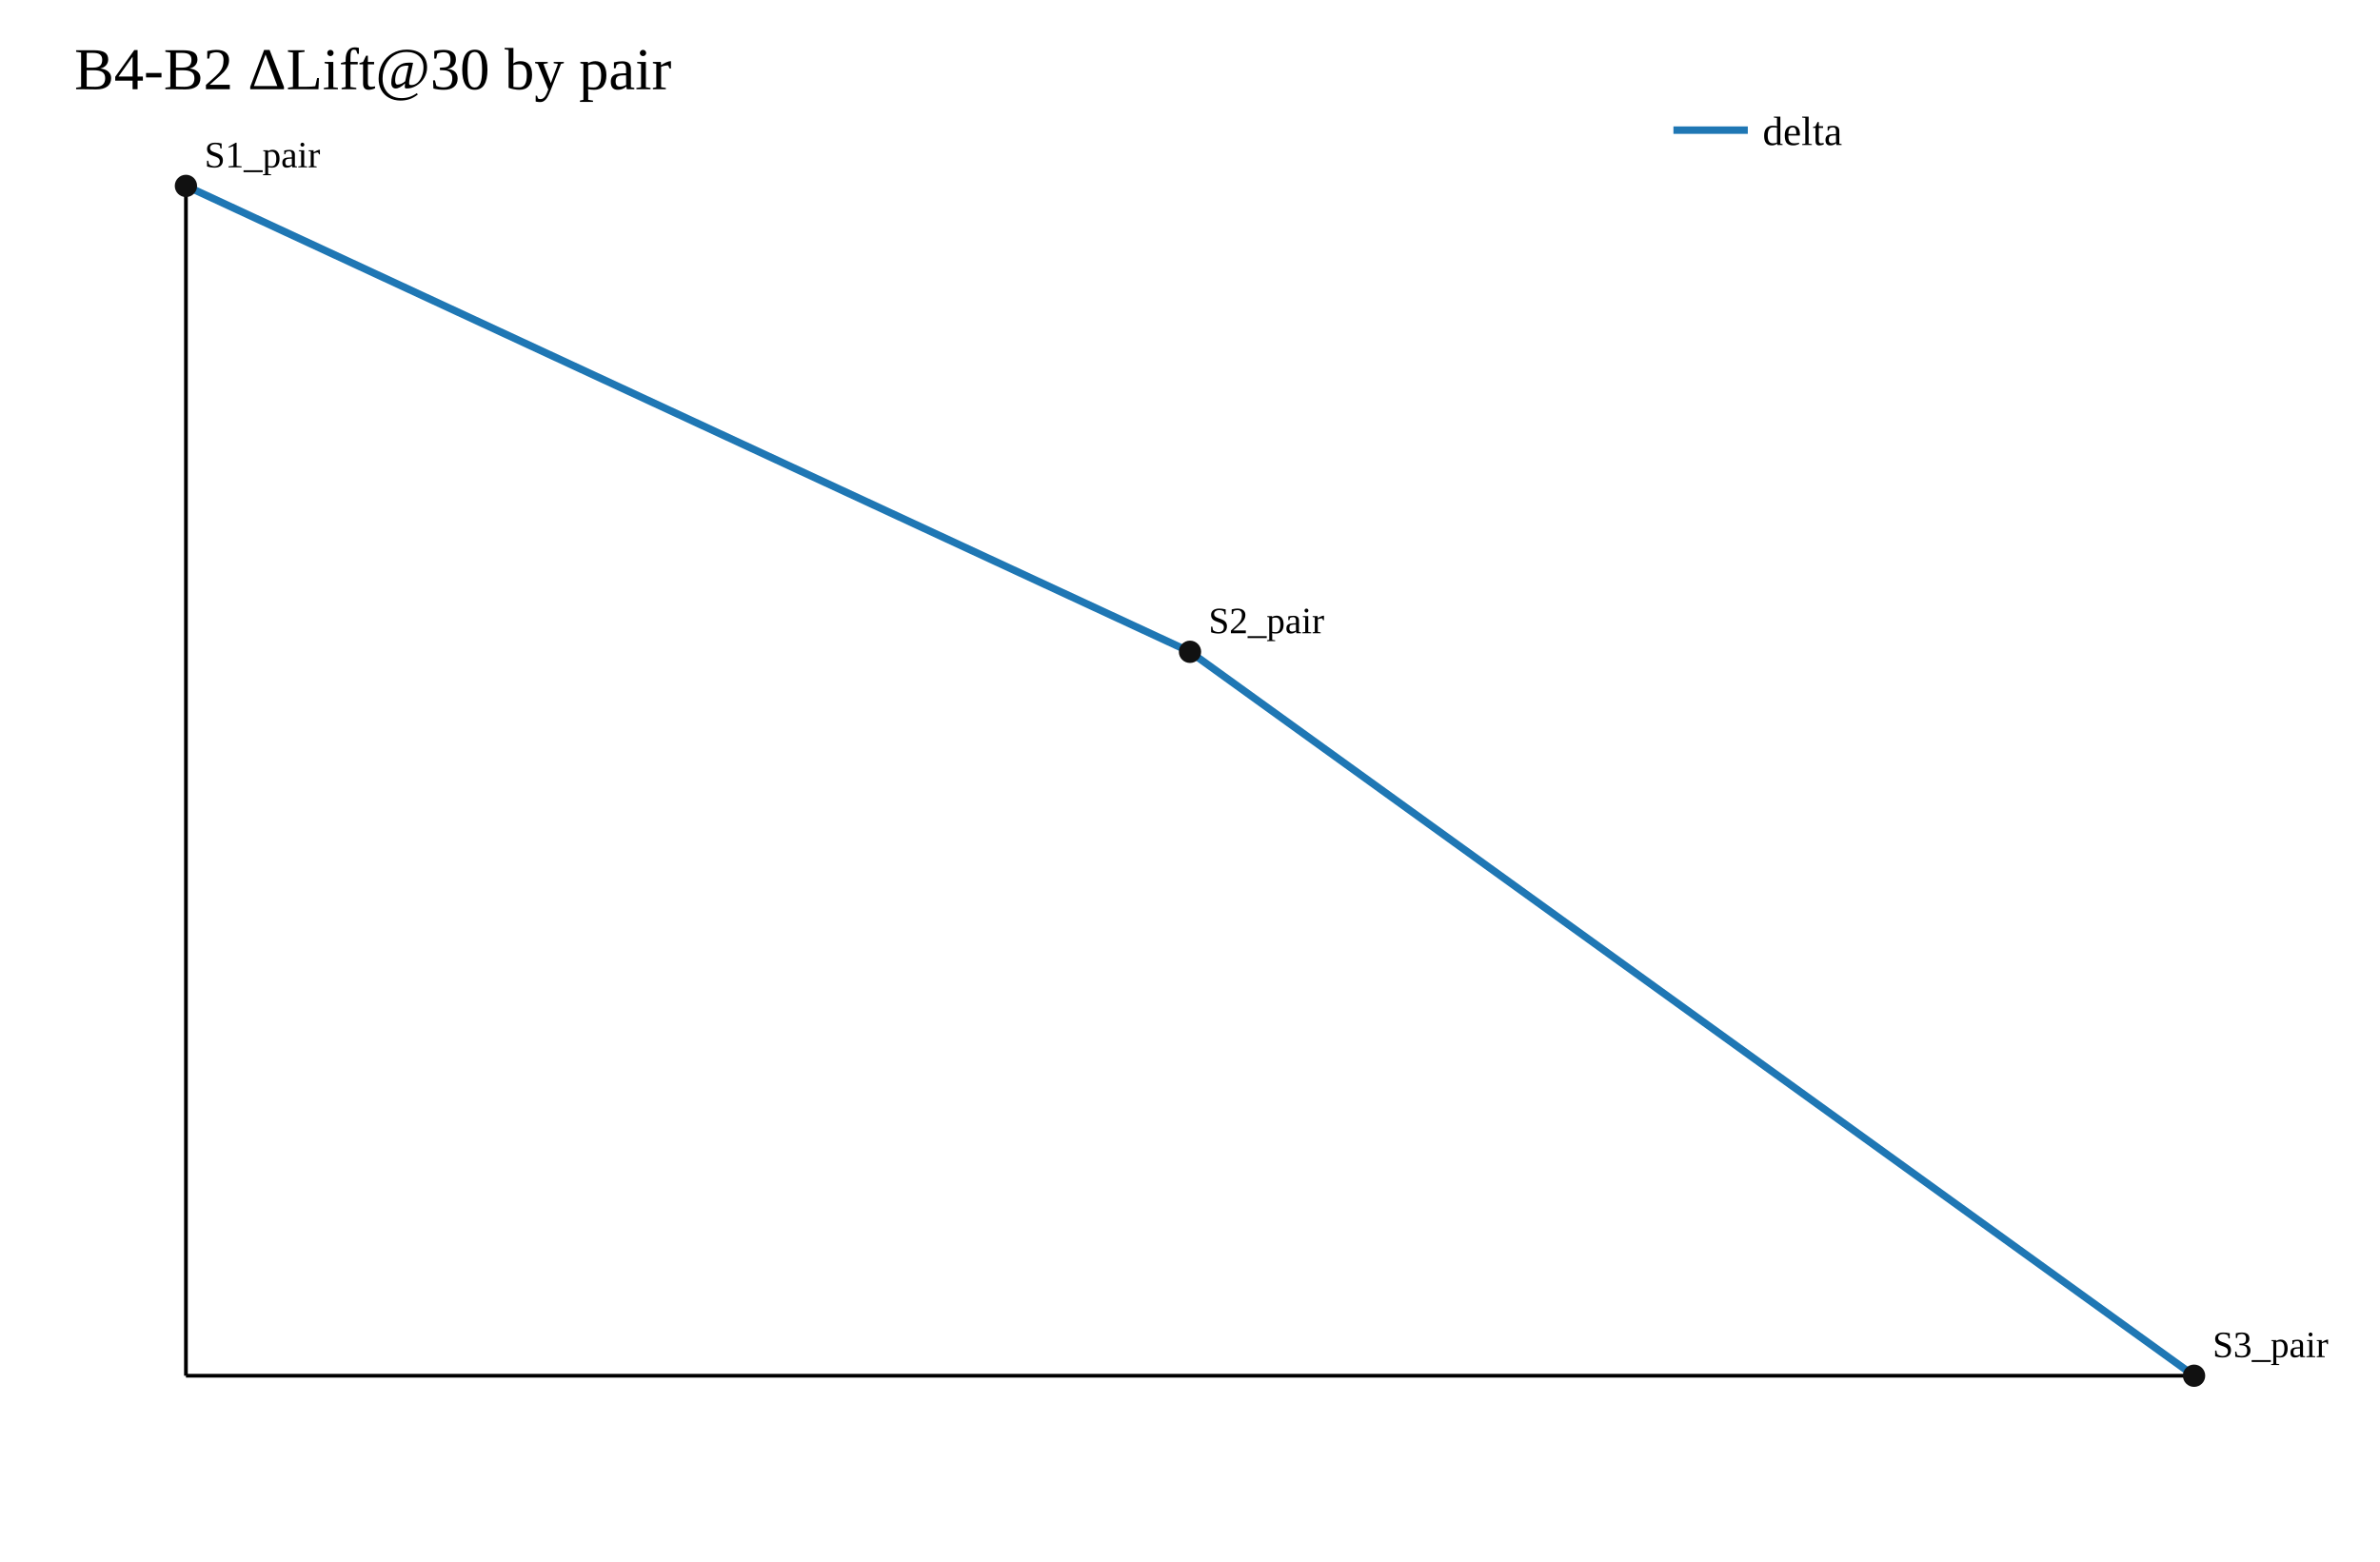
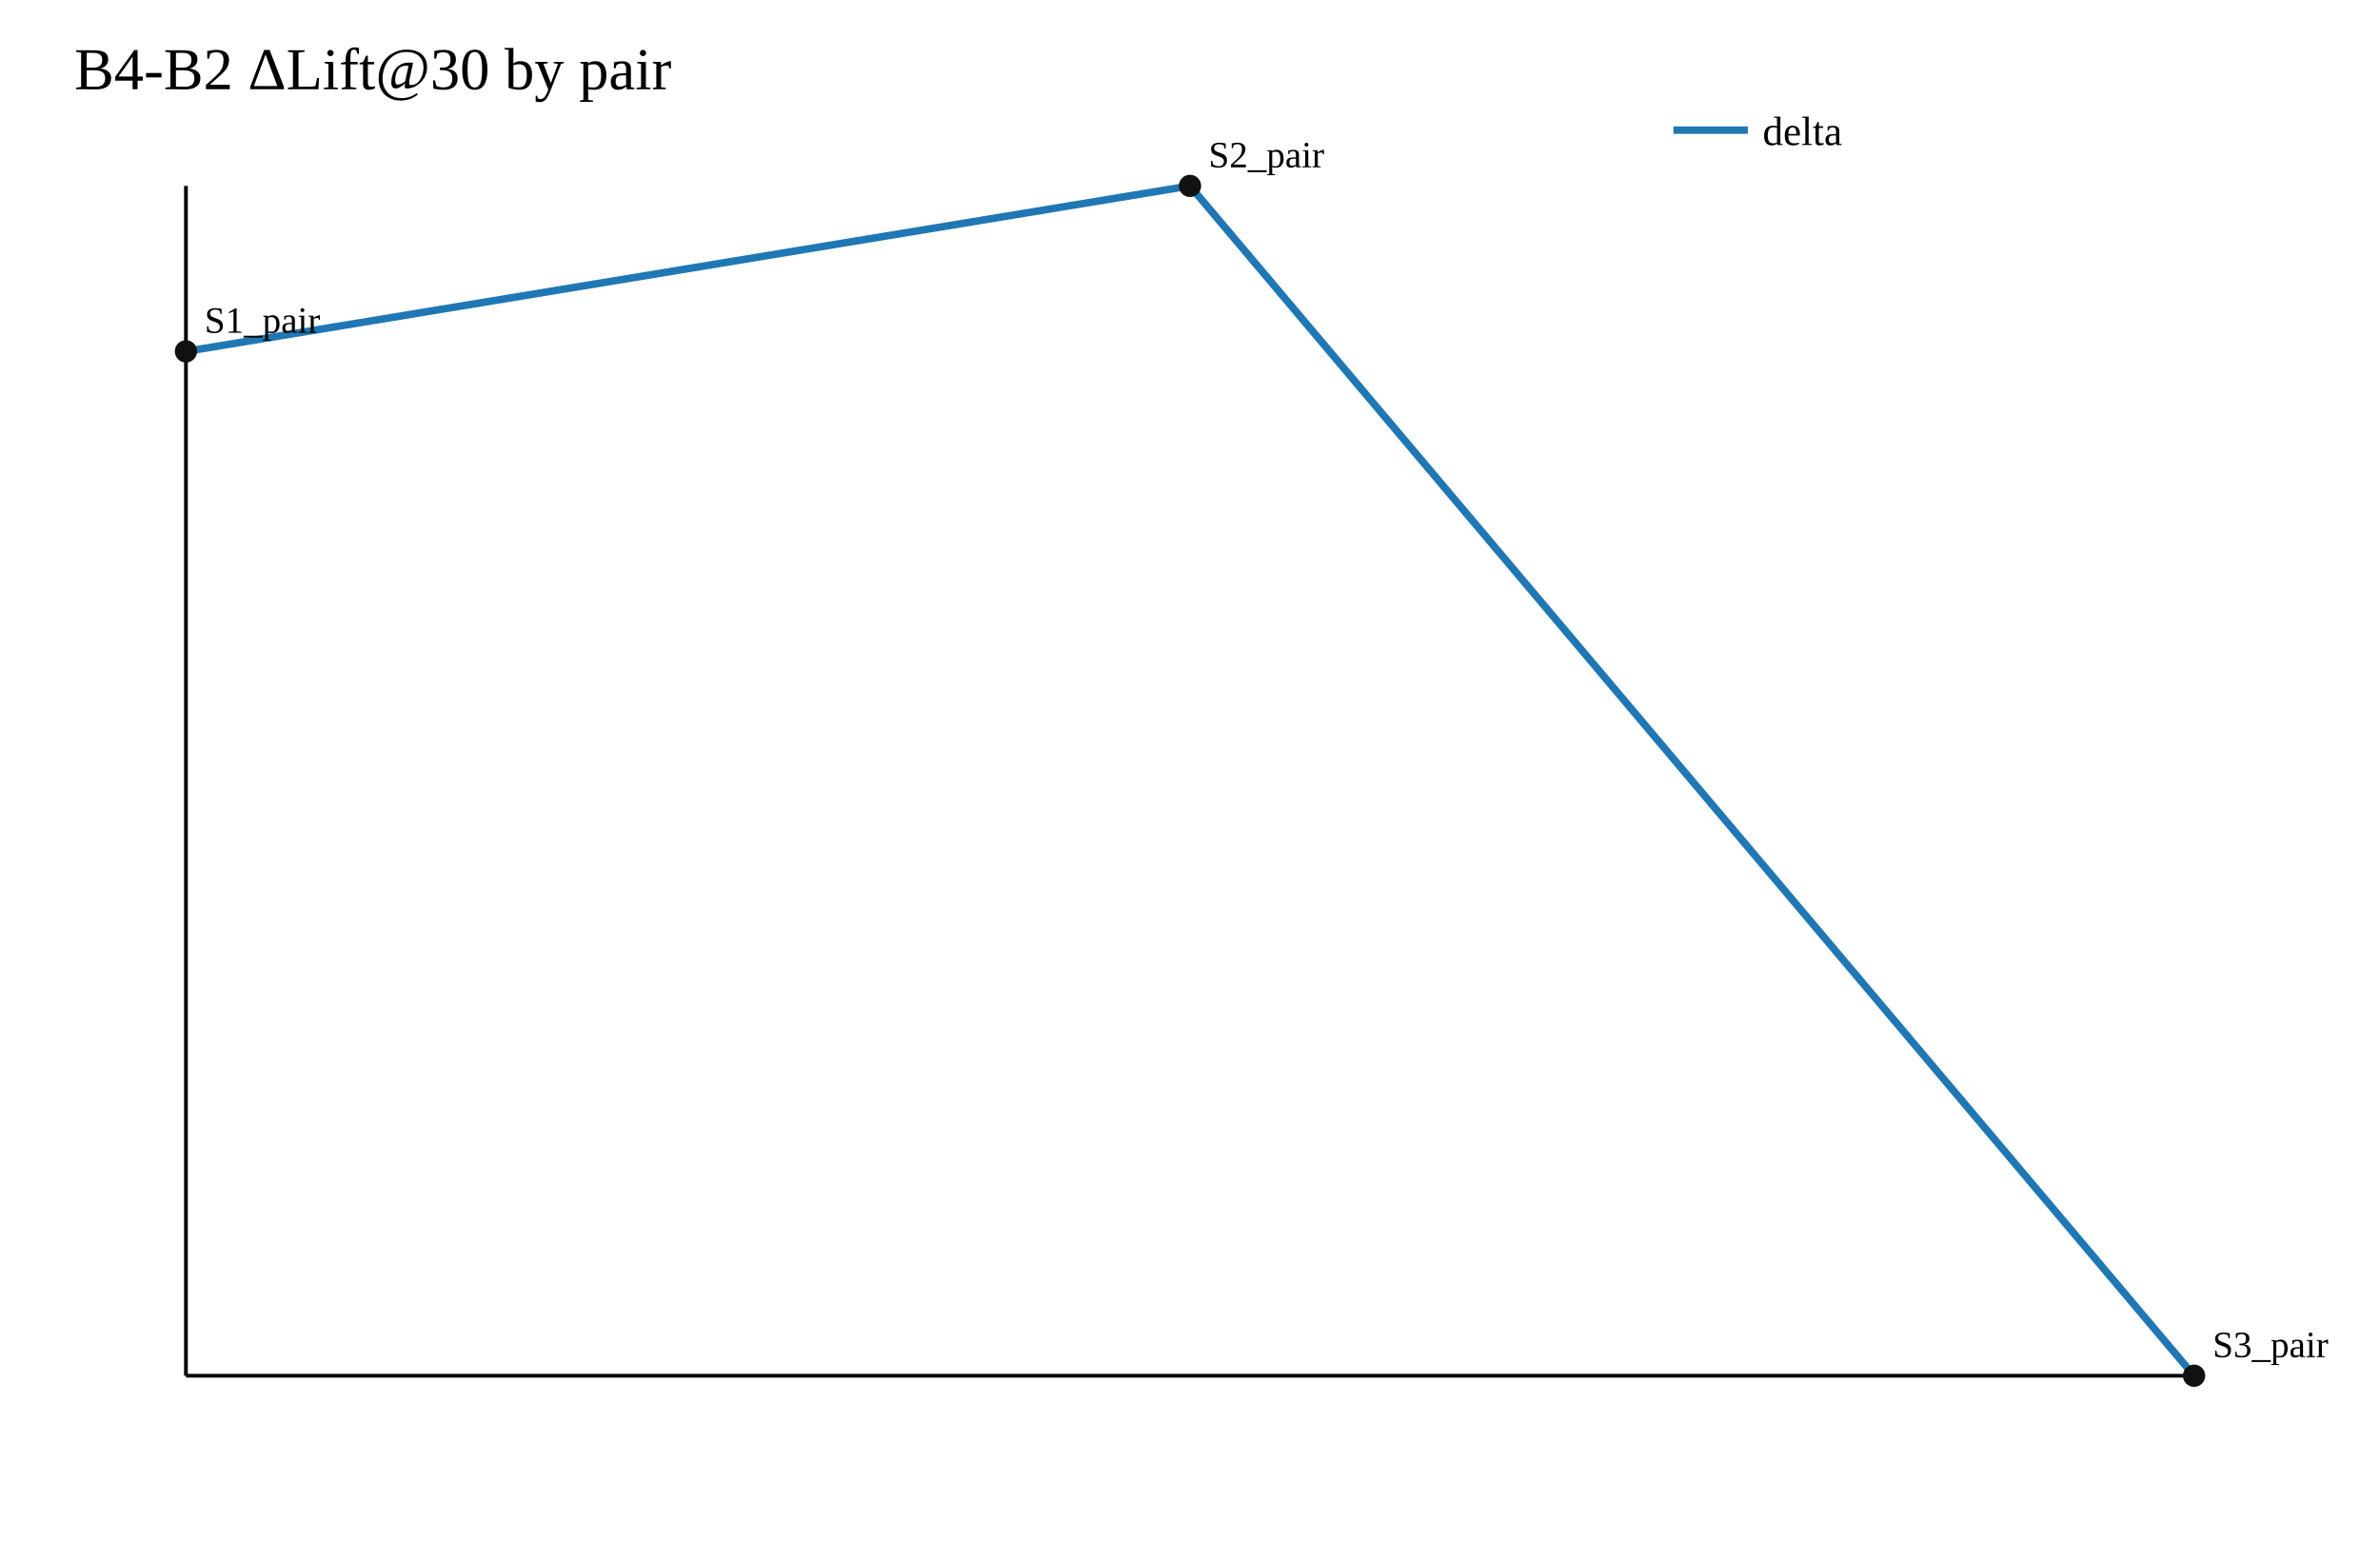
<svg xmlns="http://www.w3.org/2000/svg" width="640" height="420">
  <text x="20" y="24" font-size="16">B4-B2 ΔLift@30 by pair</text>
  <line x1="50" y1="370" x2="590" y2="370" stroke="black" />
  <line x1="50" y1="370" x2="50" y2="50" stroke="black" />
-   <polyline fill="none" stroke="#1f77b4" stroke-width="2" points="50.0,50.0 320.0,175.3 590.0,370.0" />
+   <polyline fill="none" stroke="#1f77b4" stroke-width="2" points="50.0,94.5 320.0,50.0 590.0,370.0" />
  <line x1="450" y1="35" x2="470" y2="35" stroke="#1f77b4" stroke-width="2" />
  <text x="474" y="39" font-size="11">delta</text>
-   <circle cx="50.0" cy="50.0" r="3" fill="#111" />
-   <text x="55.0" y="45.0" font-size="10">S1_pair</text>
-   <circle cx="320.0" cy="175.3" r="3" fill="#111" />
-   <text x="325.0" y="170.3" font-size="10">S2_pair</text>
+   <circle cx="50.0" cy="94.5" r="3" fill="#111" />
+   <text x="55.0" y="89.5" font-size="10">S1_pair</text>
+   <circle cx="320.0" cy="50.0" r="3" fill="#111" />
+   <text x="325.0" y="45.0" font-size="10">S2_pair</text>
  <circle cx="590.0" cy="370.0" r="3" fill="#111" />
  <text x="595.0" y="365.0" font-size="10">S3_pair</text>
</svg>
